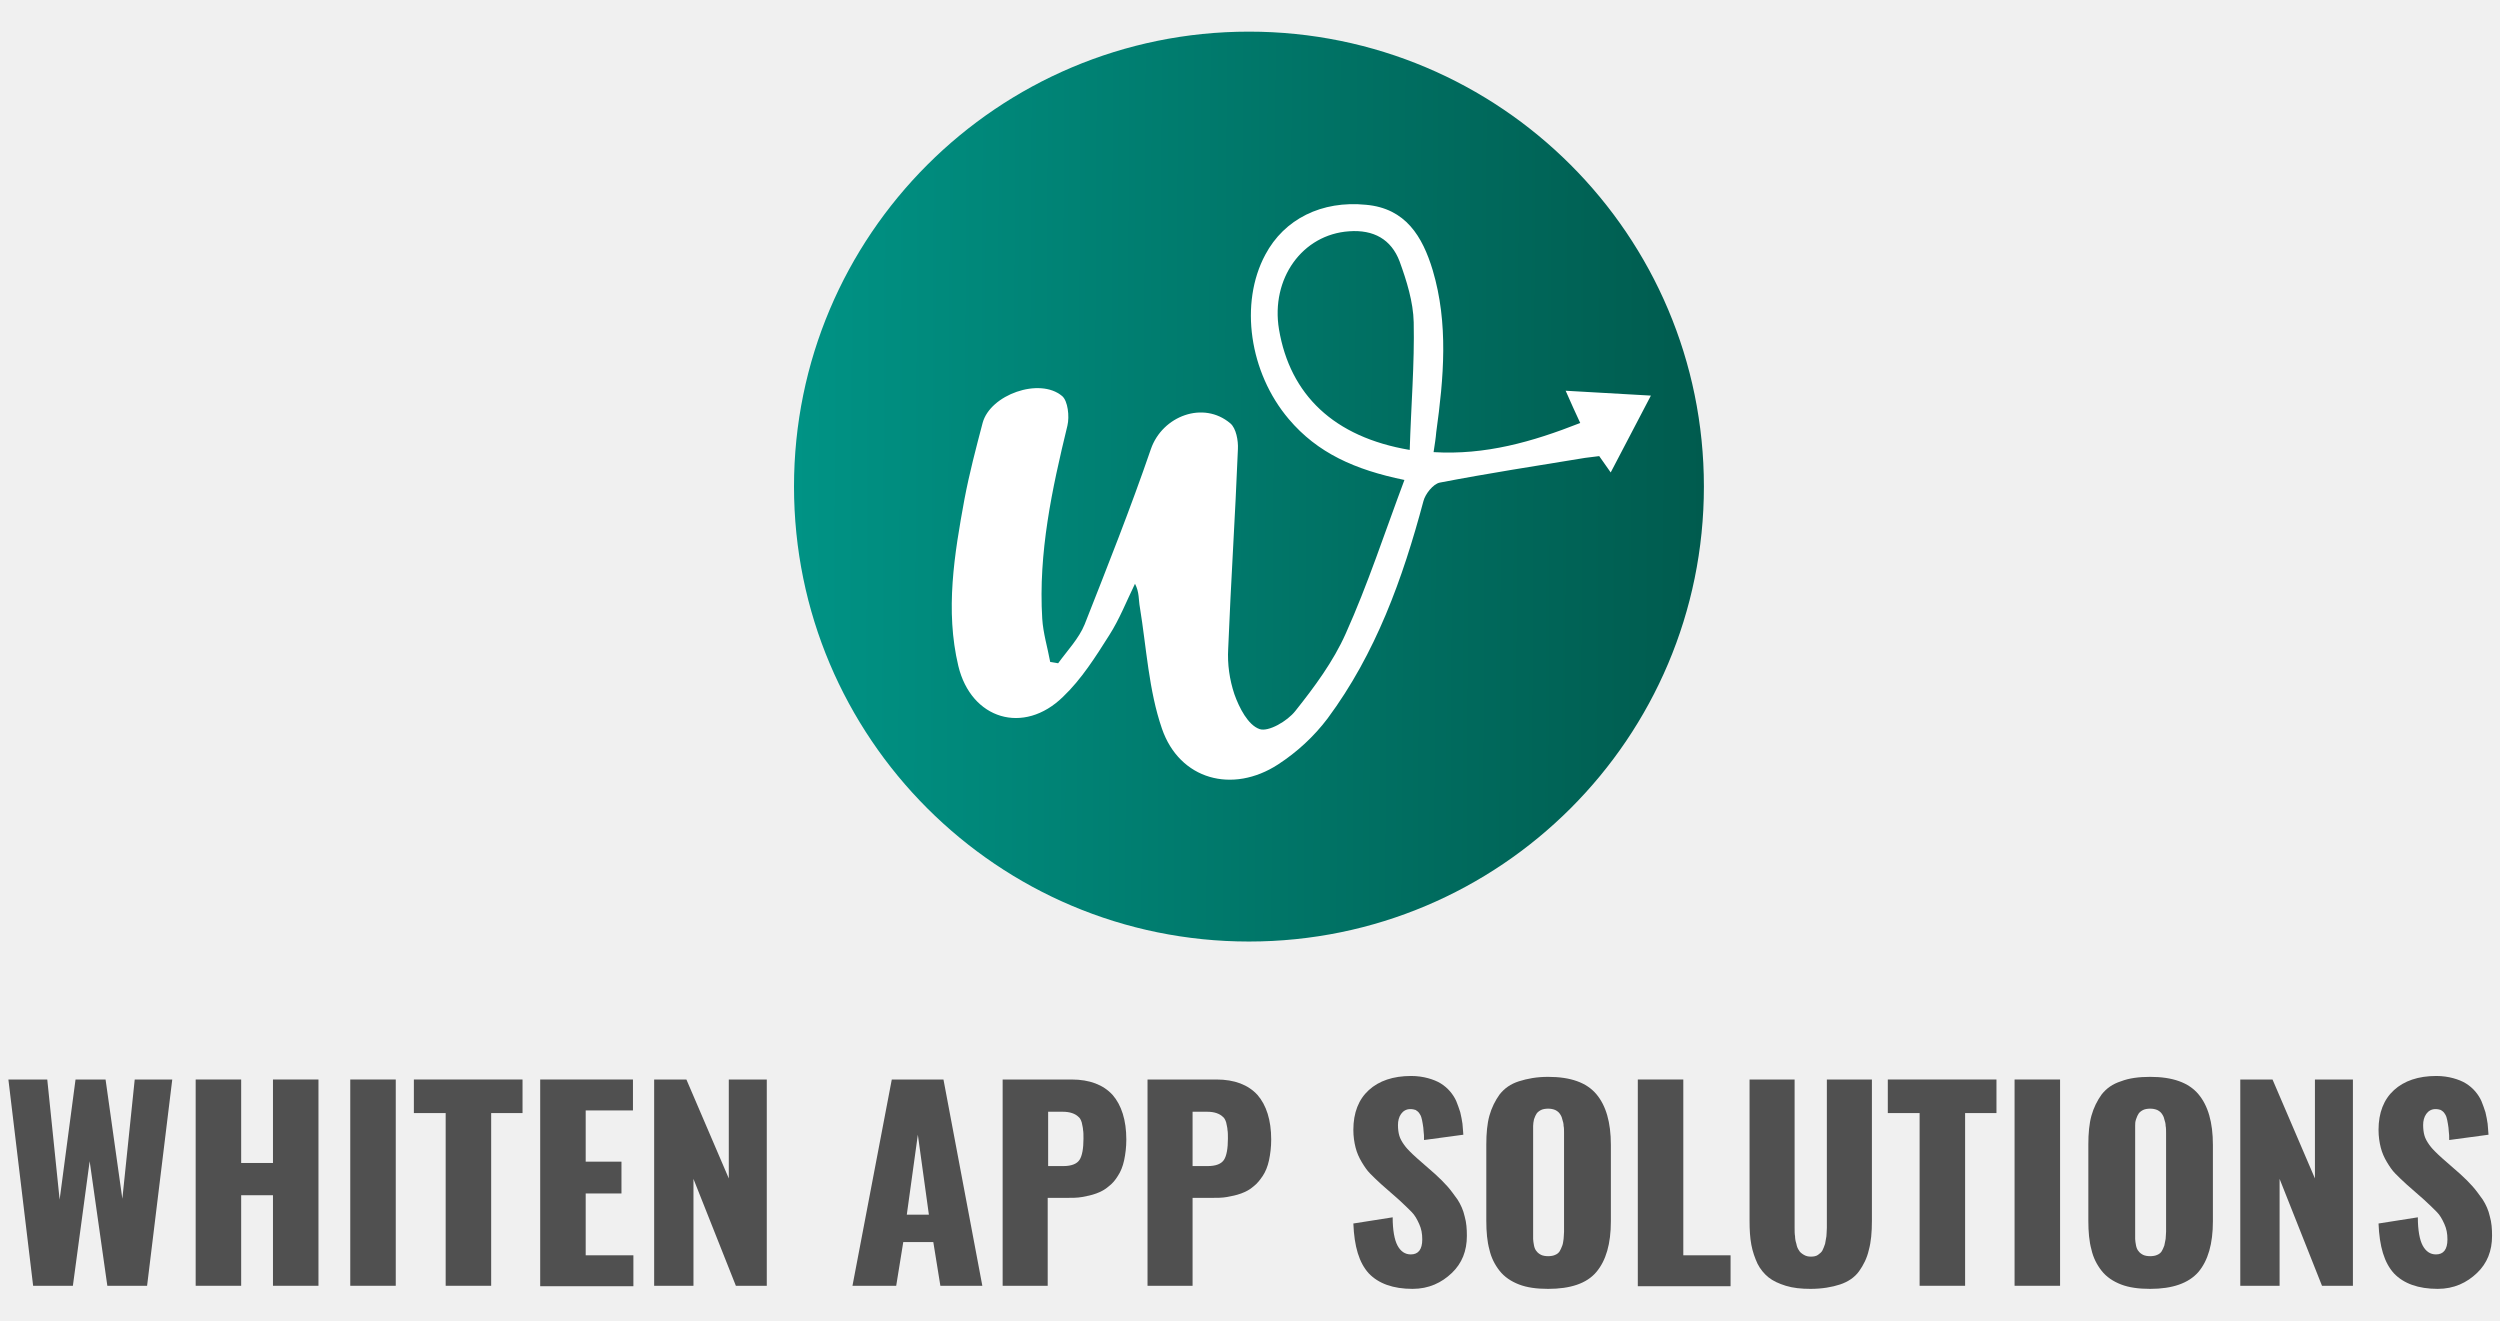
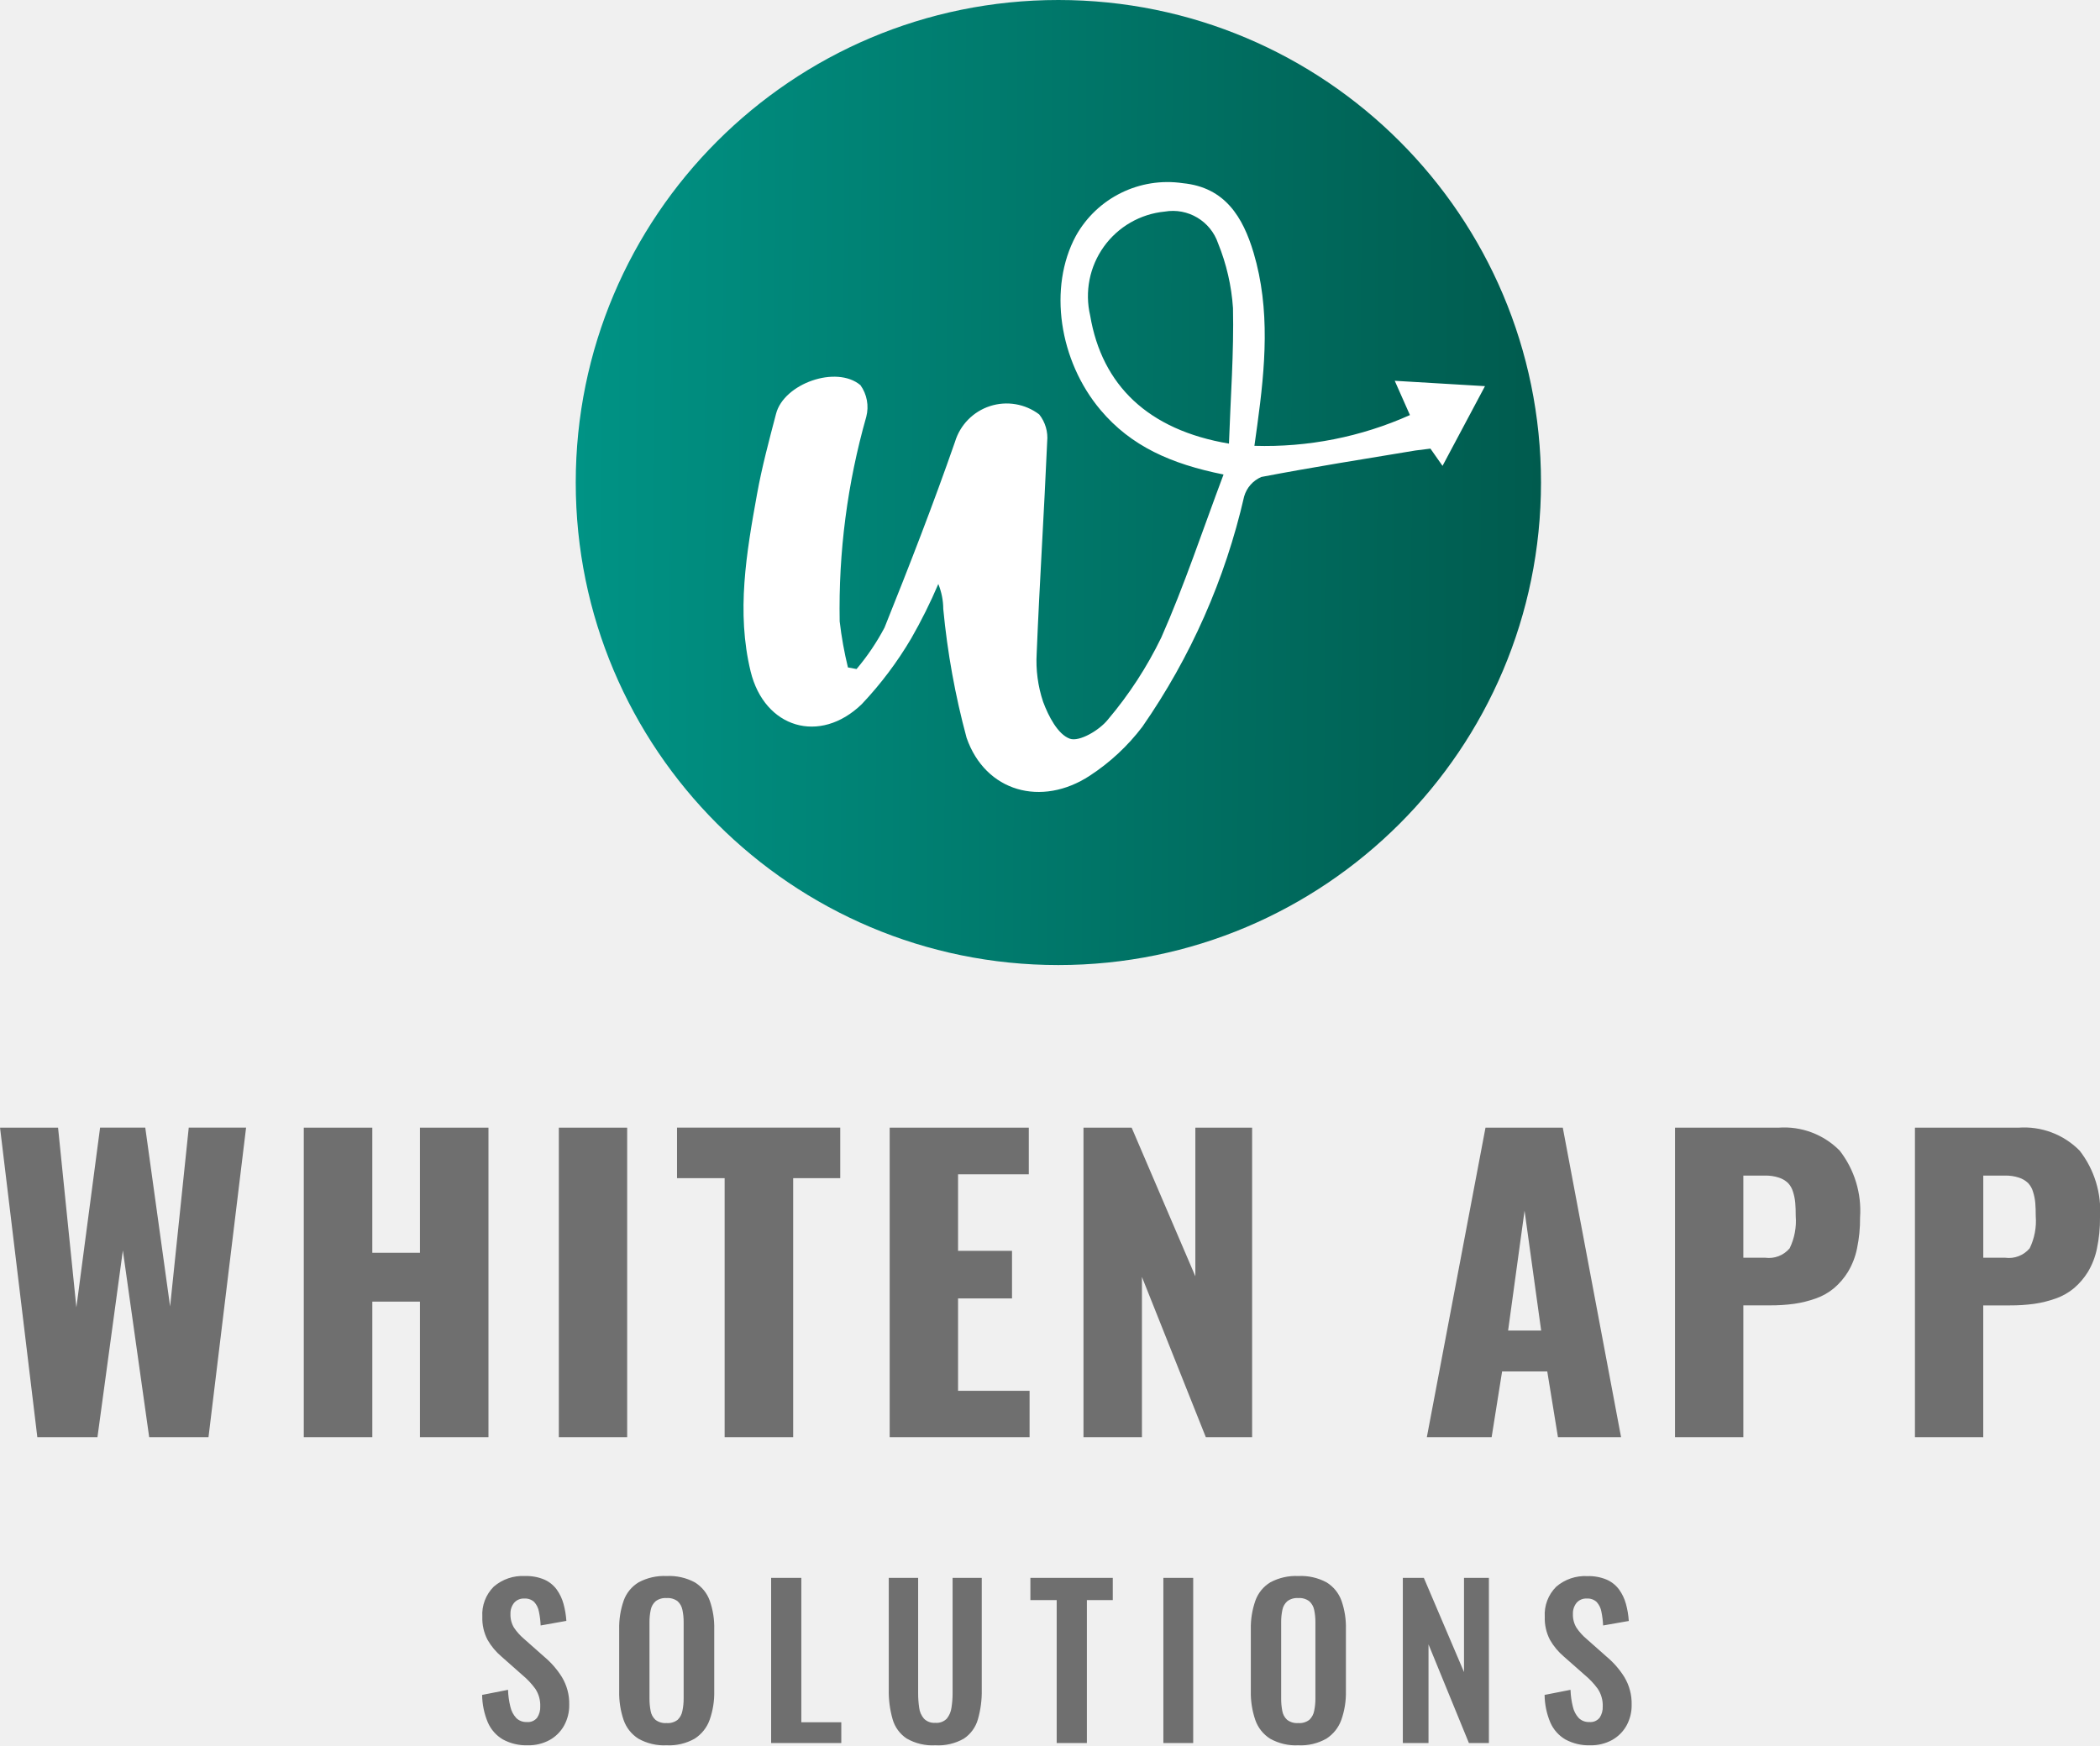
- <svg xmlns="http://www.w3.org/2000/svg" version="1.1" id="Layer_1" width="180" x="0px" y="0px" viewBox="0 0 566 298.9" style="enable-background:new 0 0 566 298.9;" xml:space="preserve">
-   <style type="text/css">
- 	.st0{fill:url(#Ellipse_1_1_);}
- 	.st1{fill:#FFFFFF;}
- 	.st2{enable-background:new    ;}
- 	.st3{fill:#505050;}
- </style>
-   <g>
-     <g id="Group_35797" transform="translate(-594.237 846.363)">
-       <linearGradient id="Ellipse_1_1_" gradientUnits="userSpaceOnUse" x1="339.481" y1="-158.788" x2="340.481" y2="-158.793" gradientTransform="matrix(206 0 0 -206 -69159.086 -33447.137)">
-         <stop offset="0" style="stop-color:#009385" />
-         <stop offset="1" style="stop-color:#005B4E" />
-       </linearGradient>
-       <circle id="Ellipse_1" class="st0" cx="877" cy="-736.2" r="103" />
-       <path id="Path_28086" class="st1" d="M968-756.8l-19.3-1.1c1.3,2.9,2.2,5,3.3,7.3c-10.9,4.3-21.5,7.3-33.2,6.6    c0.3-2,0.5-3.2,0.6-4.5c1.7-12.3,2.8-24.6-0.8-36.7c-2.3-7.6-6.1-14-15.1-14.8c-10-1-18.5,3.2-22.8,11.3    c-5.9,11-3.6,26.7,5.3,37.2c6.5,7.7,15,11.5,26.2,13.8c-4.5,12-8.3,23.7-13.3,34.8c-2.8,6.3-7.1,12.1-11.4,17.5    c-1.8,2.3-6.1,4.8-8.1,4.1c-2.6-0.9-4.6-4.8-5.7-7.9c-1.1-3.3-1.6-6.8-1.4-10.3c0.6-15.1,1.6-30.1,2.2-45.2    c0.1-1.9-0.4-4.7-1.7-5.8c-6.1-5.2-15.4-1.7-18,5.8c-4.6,13.4-9.8,26.5-15,39.7c-1.3,3.2-3.9,5.9-6,8.8l-1.8-0.3    c-0.6-3.3-1.6-6.5-1.8-9.8c-0.9-14.9,2.2-29.3,5.7-43.7c0.5-2.1,0.1-5.6-1.2-6.7c-5.1-4.3-16.3-0.3-18,6.1    c-1.5,5.7-3,11.4-4.1,17.2c-2.3,12.5-4.4,25.2-1.4,37.8c2.9,12.1,14.8,15.7,23.7,7c4.2-4,7.4-9.1,10.5-14    c2.3-3.6,3.9-7.7,5.8-11.6c1,1.9,0.8,3.7,1.1,5.3c1.5,9.2,2,18.8,5,27.5c4,11.6,16,14.8,26.3,8.1c4.3-2.8,8.1-6.3,11.2-10.4    c10.9-14.7,17-31.6,21.7-49.2c0.4-1.6,2.2-3.9,3.7-4.2c10.9-2.1,21.9-3.8,32.9-5.6l0,0l3.2-0.4l2.6,3.7L968-756.8z M913.4-744.5    c-17.2-2.9-27.1-12.5-29.6-27.3c-1.9-11.5,5.3-21.5,15.9-22.2c5.5-0.4,9.5,1.8,11.4,6.8c1.6,4.4,3.1,9.2,3.2,13.8    C914.5-764,913.7-754.5,913.4-744.5L913.4-744.5z" />
-     </g>
-     <g class="st2">
-       <path class="st3" d="M7.5,291.1l-5.6-46.7h8.8l2.8,27.2l3.6-27.2h6.8l3.8,27l2.8-27H39l-5.7,46.7h-9l-4-28.2l-3.8,28.2H7.5z" />
-       <path class="st3" d="M44.3,291.1v-46.7h10.3v18.9h7.2v-18.9h10.3v46.7H61.8v-20.5h-7.2v20.5H44.3z" />
-       <path class="st3" d="M79.3,291.1v-46.7h10.3v46.7H79.3z" />
-       <path class="st3" d="M100.9,291.1V252h-7.2v-7.6h24.6v7.6h-7.1v39.1H100.9z" />
-       <path class="st3" d="M122.3,291.1v-46.7h21v7h-10.7V263h8.1v7.2h-8.1v14h10.8v7H122.3z" />
-       <path class="st3" d="M148.1,291.1v-46.7h7.3l9.6,22.4v-22.4h8.6v46.7h-7l-9.6-24.2v24.2H148.1z" />
-       <path class="st3" d="M193,291.1l8.9-46.7h11.7l8.8,46.7h-9.5l-1.6-9.9h-6.8l-1.6,9.9H193z M205.3,275h5l-2.5-18.1L205.3,275z" />
-       <path class="st3" d="M227,291.1v-46.7h15.6c4.1,0,7.2,1.2,9.3,3.5c2,2.3,3.1,5.7,3.1,10.1c0,1.7-0.2,3.3-0.5,4.7    c-0.3,1.4-0.8,2.6-1.4,3.5c-0.6,1-1.3,1.8-2.1,2.4c-0.8,0.7-1.7,1.2-2.8,1.6c-1.1,0.4-2.1,0.6-3.2,0.8c-1.1,0.2-2.3,0.2-3.7,0.2    h-4.1v19.9H227z M237.4,264h3.3c1.9,0,3.1-0.5,3.7-1.4c0.6-0.9,0.9-2.6,0.9-4.8c0-0.8,0-1.5-0.1-2c0-0.5-0.2-1.1-0.3-1.7    c-0.2-0.6-0.4-1-0.8-1.3c-0.3-0.3-0.8-0.6-1.4-0.8c-0.6-0.2-1.3-0.3-2.1-0.3h-3.3V264z" />
-       <path class="st3" d="M259.8,291.1v-46.7h15.6c4.1,0,7.2,1.2,9.3,3.5c2,2.3,3.1,5.7,3.1,10.1c0,1.7-0.2,3.3-0.5,4.7    s-0.8,2.6-1.4,3.5s-1.3,1.8-2.1,2.4c-0.8,0.7-1.7,1.2-2.8,1.6c-1.1,0.4-2.1,0.6-3.2,0.8c-1.1,0.2-2.3,0.2-3.7,0.2h-4.1v19.9H259.8    z M270.1,264h3.3c1.9,0,3.1-0.5,3.7-1.4c0.6-0.9,0.9-2.6,0.9-4.8c0-0.8,0-1.5-0.1-2c0-0.5-0.2-1.1-0.3-1.7c-0.2-0.6-0.4-1-0.8-1.3    c-0.3-0.3-0.8-0.6-1.4-0.8c-0.6-0.2-1.3-0.3-2.1-0.3h-3.3V264z" />
-       <path class="st3" d="M319.8,291.8c-4.4,0-7.7-1.2-9.9-3.5c-2.2-2.4-3.3-6.1-3.5-11.3l8.9-1.4c0,2.9,0.4,5.1,1.1,6.4s1.7,2,3,2    c1.7,0,2.6-1.1,2.6-3.4c0-1.3-0.2-2.4-0.7-3.5c-0.5-1.1-1-2-1.7-2.7s-1.6-1.6-2.8-2.7l-4.1-3.6c-1-0.9-1.8-1.7-2.5-2.4    c-0.7-0.7-1.3-1.6-1.9-2.6c-0.6-1-1.1-2.1-1.4-3.3s-0.5-2.5-0.5-4c0-3.9,1.2-6.9,3.5-9c2.3-2.1,5.5-3.2,9.6-3.2    c1.4,0,2.7,0.2,3.8,0.5c1.1,0.3,2.1,0.7,2.9,1.2c0.8,0.5,1.5,1.1,2.1,1.8c0.6,0.7,1.1,1.5,1.4,2.2c0.3,0.7,0.6,1.6,0.9,2.5    c0.2,0.9,0.4,1.8,0.5,2.6s0.1,1.6,0.2,2.5l-8.9,1.2c0-0.8,0-1.4-0.1-2c0-0.5-0.1-1.1-0.2-1.7c-0.1-0.6-0.2-1.1-0.3-1.4    c-0.1-0.4-0.3-0.7-0.5-1c-0.2-0.3-0.5-0.5-0.8-0.7c-0.3-0.1-0.7-0.2-1.2-0.2c-0.9,0-1.6,0.4-2.1,1.1c-0.5,0.7-0.7,1.6-0.7,2.5    c0,0.9,0.1,1.7,0.3,2.4c0.2,0.7,0.6,1.4,1.1,2.1c0.5,0.7,1,1.2,1.3,1.5c0.3,0.3,0.9,0.9,1.7,1.6l4,3.5c1.1,1,2,1.9,2.8,2.8    c0.8,0.9,1.5,1.9,2.3,3c0.7,1.1,1.3,2.4,1.6,3.8c0.4,1.4,0.5,2.8,0.5,4.4c0,3.4-1.1,6.2-3.4,8.4S323.5,291.8,319.8,291.8z" />
-       <path class="st3" d="M350.5,291.8c-2.6,0-4.8-0.3-6.6-1c-1.8-0.7-3.3-1.7-4.4-3.1c-1.1-1.4-1.9-3-2.3-4.8c-0.5-1.8-0.7-4-0.7-6.5    v-17.3c0-2.5,0.2-4.7,0.7-6.5s1.3-3.4,2.3-4.8c1.1-1.4,2.5-2.4,4.4-3s4-1,6.6-1c5.1,0,8.7,1.3,10.9,3.9c2.2,2.6,3.3,6.4,3.3,11.5    v17.3c0,5.1-1.1,8.9-3.3,11.5S355.5,291.8,350.5,291.8z M348.9,284.1c0.4,0.2,1,0.3,1.6,0.3c0.6,0,1.2-0.1,1.6-0.3    c0.5-0.2,0.8-0.5,1-0.8s0.4-0.8,0.6-1.3s0.2-1,0.3-1.5c0-0.5,0.1-1,0.1-1.6v-22.4c0-0.6,0-1.2-0.1-1.6c0-0.5-0.1-0.9-0.3-1.5    c-0.1-0.5-0.3-0.9-0.6-1.3c-0.2-0.3-0.6-0.6-1-0.8c-0.5-0.2-1-0.3-1.6-0.3c-0.6,0-1.2,0.1-1.6,0.3c-0.4,0.2-0.8,0.5-1,0.8    c-0.2,0.3-0.4,0.7-0.6,1.3c-0.1,0.5-0.2,1-0.2,1.5c0,0.4,0,1,0,1.6v22.4c0,0.7,0,1.2,0,1.6c0,0.4,0.1,0.9,0.2,1.5    c0.1,0.5,0.3,1,0.6,1.3C348.1,283.6,348.5,283.9,348.9,284.1z" />
-       <path class="st3" d="M370.8,291.1v-46.7h10.3v39.8h10.7v7H370.8z" />
-       <path class="st3" d="M409.9,291.8c-2.1,0-4-0.2-5.6-0.7s-2.9-1.1-3.9-1.9c-1-0.8-1.9-1.9-2.5-3.1c-0.6-1.3-1.1-2.7-1.4-4.3    c-0.3-1.6-0.4-3.4-0.4-5.4v-32h10.2v33.6c0,0.7,0,1.4,0.1,1.9c0,0.5,0.1,1.1,0.3,1.7c0.1,0.6,0.3,1.1,0.6,1.5    c0.2,0.4,0.6,0.7,1.1,1c0.5,0.3,1,0.4,1.6,0.4s1.2-0.1,1.6-0.4s0.8-0.6,1-1c0.2-0.4,0.4-0.9,0.6-1.5c0.1-0.6,0.2-1.2,0.3-1.7    c0-0.5,0.1-1.1,0.1-1.9v-33.6h10.2v32c0,2.6-0.2,4.8-0.7,6.6c-0.4,1.8-1.2,3.4-2.2,4.8s-2.5,2.4-4.3,3    C414.8,291.4,412.5,291.8,409.9,291.8z" />
-       <path class="st3" d="M434.6,291.1V252h-7.2v-7.6H452v7.6h-7.1v39.1H434.6z" />
-       <path class="st3" d="M456.1,291.1v-46.7h10.3v46.7H456.1z" />
-       <path class="st3" d="M486.8,291.8c-2.6,0-4.8-0.3-6.6-1c-1.8-0.7-3.3-1.7-4.4-3.1c-1.1-1.4-1.9-3-2.3-4.8c-0.5-1.8-0.7-4-0.7-6.5    v-17.3c0-2.5,0.2-4.7,0.7-6.5c0.5-1.8,1.3-3.4,2.3-4.8c1.1-1.4,2.5-2.4,4.4-3c1.8-0.7,4-1,6.6-1c5.1,0,8.7,1.3,10.9,3.9    c2.2,2.6,3.3,6.4,3.3,11.5v17.3c0,5.1-1.1,8.9-3.3,11.5C495.5,290.5,491.9,291.8,486.8,291.8z M485.2,284.1c0.4,0.2,1,0.3,1.6,0.3    s1.2-0.1,1.6-0.3c0.5-0.2,0.8-0.5,1-0.8c0.2-0.3,0.4-0.8,0.6-1.3c0.1-0.5,0.2-1,0.3-1.5c0-0.5,0.1-1,0.1-1.6v-22.4    c0-0.6,0-1.2-0.1-1.6c0-0.5-0.1-0.9-0.3-1.5c-0.1-0.5-0.3-0.9-0.6-1.3c-0.2-0.3-0.6-0.6-1-0.8c-0.5-0.2-1-0.3-1.6-0.3    s-1.2,0.1-1.6,0.3c-0.4,0.2-0.8,0.5-1,0.8c-0.2,0.3-0.4,0.7-0.6,1.3s-0.2,1-0.2,1.5c0,0.4,0,1,0,1.6v22.4c0,0.7,0,1.2,0,1.6    c0,0.4,0.1,0.9,0.2,1.5c0.1,0.5,0.3,1,0.6,1.3C484.4,283.6,484.8,283.9,485.2,284.1z" />
-       <path class="st3" d="M507.2,291.1v-46.7h7.3l9.6,22.4v-22.4h8.6v46.7h-7l-9.6-24.2v24.2H507.2z" />
-       <path class="st3" d="M551.9,291.8c-4.4,0-7.7-1.2-9.9-3.5c-2.2-2.4-3.3-6.1-3.5-11.3l8.9-1.4c0,2.9,0.4,5.1,1.1,6.4    c0.7,1.3,1.7,2,3,2c1.7,0,2.6-1.1,2.6-3.4c0-1.3-0.2-2.4-0.7-3.5c-0.5-1.1-1-2-1.7-2.7s-1.6-1.6-2.8-2.7l-4.1-3.6    c-1-0.9-1.8-1.7-2.5-2.4c-0.7-0.7-1.3-1.6-1.9-2.6c-0.6-1-1.1-2.1-1.4-3.3s-0.5-2.5-0.5-4c0-3.9,1.2-6.9,3.5-9s5.5-3.2,9.6-3.2    c1.4,0,2.7,0.2,3.8,0.5c1.1,0.3,2.1,0.7,2.9,1.2c0.8,0.5,1.5,1.1,2.1,1.8c0.6,0.7,1.1,1.5,1.4,2.2c0.3,0.7,0.6,1.6,0.9,2.5    c0.2,0.9,0.4,1.8,0.5,2.6c0.1,0.8,0.1,1.6,0.2,2.5l-8.9,1.2c0-0.8,0-1.4-0.1-2c0-0.5-0.1-1.1-0.2-1.7c-0.1-0.6-0.2-1.1-0.3-1.4    c-0.1-0.4-0.3-0.7-0.5-1c-0.2-0.3-0.5-0.5-0.8-0.7c-0.3-0.1-0.7-0.2-1.2-0.2c-0.9,0-1.6,0.4-2.1,1.1c-0.5,0.7-0.7,1.6-0.7,2.5    c0,0.9,0.1,1.7,0.3,2.4c0.2,0.7,0.6,1.4,1.1,2.1c0.5,0.7,1,1.2,1.3,1.5c0.3,0.3,0.9,0.9,1.7,1.6l4,3.5c1.1,1,2,1.9,2.8,2.8    c0.8,0.9,1.5,1.9,2.3,3c0.7,1.1,1.3,2.4,1.6,3.8c0.4,1.4,0.5,2.8,0.5,4.4c0,3.4-1.1,6.2-3.4,8.4S555.6,291.8,551.9,291.8z" />
+ <svg xmlns="http://www.w3.org/2000/svg" width="112.626" height="93.621" viewBox="0 0 112.626 93.621">
+   <defs>
+     <linearGradient id="linear-gradient" y1="0.477" x2="1" y2="0.482" gradientUnits="objectBoundingBox">
+       <stop offset="0" stop-color="#009385" />
+       <stop offset="1" stop-color="#005b4e" />
+     </linearGradient>
+   </defs>
+   <g id="Group_36191" data-name="Group 36191" transform="translate(881.996 2509.472)">
+     <path id="Path_29283" data-name="Path 29283" d="M2.42,4.461l-2-16.6H3.532L4.514-2.5l1.272-9.644H8.209L9.541-2.549l1-9.594h3.075L11.6,4.461H8.419L7.007-5.554,5.645,4.461Zm14.29,0v-16.6h3.675v6.71H22.94v-6.71h3.675v16.6H22.94V-2.81H20.386V4.461Zm13.679,0v-16.6h3.665v16.6Zm8.892,0V-9.43H36.728v-2.714h8.753V-9.43H42.957V4.461Zm8.852,0v-16.6h7.461v2.5H51.8v4.106h2.894V-2.98H51.8V1.977h3.836V4.461Zm10.394,0v-16.6h2.584l3.415,7.972v-7.972h3.045v16.6H65.087L61.662-4.132V4.461ZM81.3-1.257h1.773l-.891-6.43ZM76.942,4.461l3.145-16.6h4.146l3.125,16.6H83.973L83.4.936H80.978l-.561,3.525ZM93.916-5.163h1.172A1.459,1.459,0,0,0,96.4-5.669a3.335,3.335,0,0,0,.325-1.718q0-.431-.025-.721a2.732,2.732,0,0,0-.12-.591,1.15,1.15,0,0,0-.27-.476,1.282,1.282,0,0,0-.486-.285,2.257,2.257,0,0,0-.751-.11H93.916ZM90.251,4.461v-16.6h5.538a4.175,4.175,0,0,1,3.295,1.232,5.245,5.245,0,0,1,1.092,3.585,7.713,7.713,0,0,1-.165,1.672A3.968,3.968,0,0,1,99.524-4.4a3.691,3.691,0,0,1-.741.866,3.14,3.14,0,0,1-.981.556,5.941,5.941,0,0,1-1.147.285,9.061,9.061,0,0,1-1.3.085H93.916v7.07Zm16.533-9.624h1.172a1.459,1.459,0,0,0,1.317-.506,3.335,3.335,0,0,0,.325-1.718q0-.431-.025-.721a2.732,2.732,0,0,0-.12-.591,1.15,1.15,0,0,0-.27-.476,1.282,1.282,0,0,0-.486-.285,2.257,2.257,0,0,0-.751-.11h-1.162Zm-3.665,9.624v-16.6h5.538a4.175,4.175,0,0,1,3.295,1.232,5.245,5.245,0,0,1,1.092,3.585,7.713,7.713,0,0,1-.165,1.672,3.968,3.968,0,0,1-.486,1.252,3.691,3.691,0,0,1-.741.866,3.14,3.14,0,0,1-.981.556,5.941,5.941,0,0,1-1.147.285,9.061,9.061,0,0,1-1.3.085h-1.442v7.07Z" transform="translate(-882.414 -2436.841)" opacity="0.536" />
+     <path id="Path_29282" data-name="Path 29282" d="M2.778,2.527a2.619,2.619,0,0,1-1.335-.312A1.964,1.964,0,0,1,.634,1.3,3.922,3.922,0,0,1,.328-.175L1.717-.448A4.294,4.294,0,0,0,1.843.46a1.314,1.314,0,0,0,.317.607.762.762,0,0,0,.563.213.632.632,0,0,0,.558-.235,1.018,1.018,0,0,0,.164-.6A1.612,1.612,0,0,0,3.183-.5a4.1,4.1,0,0,0-.7-.744L1.367-2.231a3.353,3.353,0,0,1-.749-.9A2.487,2.487,0,0,1,.339-4.364,2.1,2.1,0,0,1,.952-5.983a2.363,2.363,0,0,1,1.674-.569,2.484,2.484,0,0,1,1.039.191,1.652,1.652,0,0,1,.662.531,2.393,2.393,0,0,1,.366.771,4.551,4.551,0,0,1,.153.913L3.467-3.9a4.7,4.7,0,0,0-.093-.744,1.034,1.034,0,0,0-.252-.514.707.707,0,0,0-.531-.186.671.671,0,0,0-.552.235.9.9,0,0,0-.191.585,1.344,1.344,0,0,0,.186.738,2.891,2.891,0,0,0,.536.6l1.1.974a4.577,4.577,0,0,1,.935,1.077A2.75,2.75,0,0,1,5,.35,2.245,2.245,0,0,1,4.72,1.477a2,2,0,0,1-.777.771A2.344,2.344,0,0,1,2.778,2.527Zm7.438,0a2.8,2.8,0,0,1-1.5-.35,1.935,1.935,0,0,1-.8-1.006A4.514,4.514,0,0,1,7.679-.382V-3.7A4.374,4.374,0,0,1,7.92-5.234a1.885,1.885,0,0,1,.8-.979,2.869,2.869,0,0,1,1.5-.339,2.888,2.888,0,0,1,1.515.339,1.92,1.92,0,0,1,.8.979A4.286,4.286,0,0,1,12.776-3.7V-.372a4.341,4.341,0,0,1-.246,1.537,2,2,0,0,1-.8,1.006A2.78,2.78,0,0,1,10.217,2.527Zm0-1.192a.863.863,0,0,0,.6-.175A.881.881,0,0,0,11.07.679a3.185,3.185,0,0,0,.066-.667v-4.08a3.088,3.088,0,0,0-.066-.667.845.845,0,0,0-.257-.465.882.882,0,0,0-.6-.17.866.866,0,0,0-.58.17.83.83,0,0,0-.263.465,3.088,3.088,0,0,0-.066.667V.011a3.465,3.465,0,0,0,.06.667.837.837,0,0,0,.257.481A.866.866,0,0,0,10.217,1.335Zm5.612,1.072v-8.86h1.619V1.291h2.144V2.407Zm8.806.12A2.765,2.765,0,0,1,23.1,2.166a1.846,1.846,0,0,1-.755-1.028,5.406,5.406,0,0,1-.208-1.6V-6.454h1.575v6.18a5.3,5.3,0,0,0,.055.782,1.1,1.1,0,0,0,.257.591.777.777,0,0,0,.607.224.771.771,0,0,0,.618-.224A1.186,1.186,0,0,0,25.5.509a4.83,4.83,0,0,0,.06-.782v-6.18h1.564V-.459a5.406,5.406,0,0,1-.208,1.6,1.854,1.854,0,0,1-.749,1.028A2.76,2.76,0,0,1,24.634,2.527Zm6.509-.12V-5.261H29.732V-6.454h4.419v1.192H32.762V2.407Zm5.721,0v-8.86h1.6v8.86Zm7.231.12a2.8,2.8,0,0,1-1.5-.35,1.935,1.935,0,0,1-.8-1.006,4.514,4.514,0,0,1-.241-1.553V-3.7A4.374,4.374,0,0,1,41.8-5.234a1.885,1.885,0,0,1,.8-.979,2.869,2.869,0,0,1,1.5-.339,2.888,2.888,0,0,1,1.515.339,1.92,1.92,0,0,1,.8.979A4.286,4.286,0,0,1,46.654-3.7V-.372a4.341,4.341,0,0,1-.246,1.537,2,2,0,0,1-.8,1.006A2.78,2.78,0,0,1,44.094,2.527Zm0-1.192a.863.863,0,0,0,.6-.175.881.881,0,0,0,.257-.481,3.185,3.185,0,0,0,.066-.667v-4.08a3.088,3.088,0,0,0-.066-.667A.845.845,0,0,0,44.69-5.2a.882.882,0,0,0-.6-.17.866.866,0,0,0-.58.17.83.83,0,0,0-.263.465,3.088,3.088,0,0,0-.066.667V.011a3.465,3.465,0,0,0,.06.667.837.837,0,0,0,.257.481A.866.866,0,0,0,44.094,1.335Zm5.612,1.072v-8.86h1.127L52.988-1.4V-6.454h1.335v8.86H53.25L51.084-2.887V2.407Zm10.053.12a2.619,2.619,0,0,1-1.335-.312,1.964,1.964,0,0,1-.809-.913,3.922,3.922,0,0,1-.306-1.477L58.7-.448a4.293,4.293,0,0,0,.126.908,1.314,1.314,0,0,0,.317.607.762.762,0,0,0,.563.213.632.632,0,0,0,.558-.235,1.018,1.018,0,0,0,.164-.6A1.612,1.612,0,0,0,60.163-.5a4.1,4.1,0,0,0-.7-.744l-1.116-.984a3.353,3.353,0,0,1-.749-.9,2.487,2.487,0,0,1-.279-1.231,2.1,2.1,0,0,1,.613-1.619,2.363,2.363,0,0,1,1.674-.569,2.484,2.484,0,0,1,1.039.191,1.652,1.652,0,0,1,.662.531,2.393,2.393,0,0,1,.366.771,4.551,4.551,0,0,1,.153.913L60.448-3.9a4.7,4.7,0,0,0-.093-.744,1.034,1.034,0,0,0-.252-.514.707.707,0,0,0-.531-.186.671.671,0,0,0-.552.235.9.9,0,0,0-.191.585,1.344,1.344,0,0,0,.186.738,2.891,2.891,0,0,0,.536.6l1.1.974a4.577,4.577,0,0,1,.935,1.077A2.75,2.75,0,0,1,61.979.35,2.245,2.245,0,0,1,61.7,1.477a2,2,0,0,1-.777.771A2.344,2.344,0,0,1,59.759,2.527Z" transform="translate(-856.467 -2418.378)" opacity="0.536" />
+     <g id="Group_36190" data-name="Group 36190" transform="translate(-851.118 -2509.472)">
+       <circle id="Ellipse_783" data-name="Ellipse 783" cx="25.884" cy="25.884" r="25.884" transform="translate(0)" fill="url(#linear-gradient)" />
+       <path id="Path_29006" data-name="Path 29006" d="M9618.01,7626.28l-4.84-.288c.327.736.56,1.258.815,1.839a18.991,18.991,0,0,1-8.341,1.65c.067-.49.112-.806.156-1.124.422-3.09.705-6.188-.2-9.233-.568-1.9-1.523-3.508-3.79-3.731a5.628,5.628,0,0,0-5.743,2.83c-1.49,2.766-.9,6.7,1.328,9.34,1.632,1.938,3.78,2.891,6.593,3.457-1.135,3.021-2.1,5.947-3.341,8.75a20.97,20.97,0,0,1-2.864,4.4c-.453.568-1.533,1.206-2.041,1.021-.644-.234-1.147-1.215-1.43-1.978a6.9,6.9,0,0,1-.345-2.6c.153-3.788.4-7.573.563-11.361a2.016,2.016,0,0,0-.428-1.456,2.893,2.893,0,0,0-4.516,1.47c-1.168,3.355-2.456,6.671-3.78,9.967a12.488,12.488,0,0,1-1.5,2.222l-.462-.086a20.329,20.329,0,0,1-.443-2.471,37.608,37.608,0,0,1,1.427-10.977,2.033,2.033,0,0,0-.312-1.693c-1.289-1.087-4.105-.086-4.526,1.53-.374,1.43-.761,2.865-1.022,4.318-.569,3.148-1.115,6.323-.343,9.506.741,3.043,3.714,3.937,5.965,1.752a19.623,19.623,0,0,0,2.652-3.528,27.6,27.6,0,0,0,1.449-2.913,3.6,3.6,0,0,1,.266,1.34,41.418,41.418,0,0,0,1.251,6.911c1.009,2.9,4.019,3.728,6.607,2.032a11.253,11.253,0,0,0,2.818-2.623,35.56,35.56,0,0,0,5.46-12.356,1.631,1.631,0,0,1,.923-1.046c2.745-.525,5.508-.963,8.268-1.42v0l.8-.1c.2.283.408.581.649.925C9616.5,7629.125,9617.2,7627.8,9618.01,7626.28Zm-13.73,3.083c-4.332-.728-6.814-3.13-7.444-6.867a4.559,4.559,0,0,1,4-5.58,2.561,2.561,0,0,1,2.859,1.7,11.25,11.25,0,0,1,.8,3.474C9604.547,7624.473,9604.366,7626.86,9604.279,7629.363Z" transform="translate(-9569.246 -7605.566)" fill="#fff" />
    </g>
  </g>
</svg>
